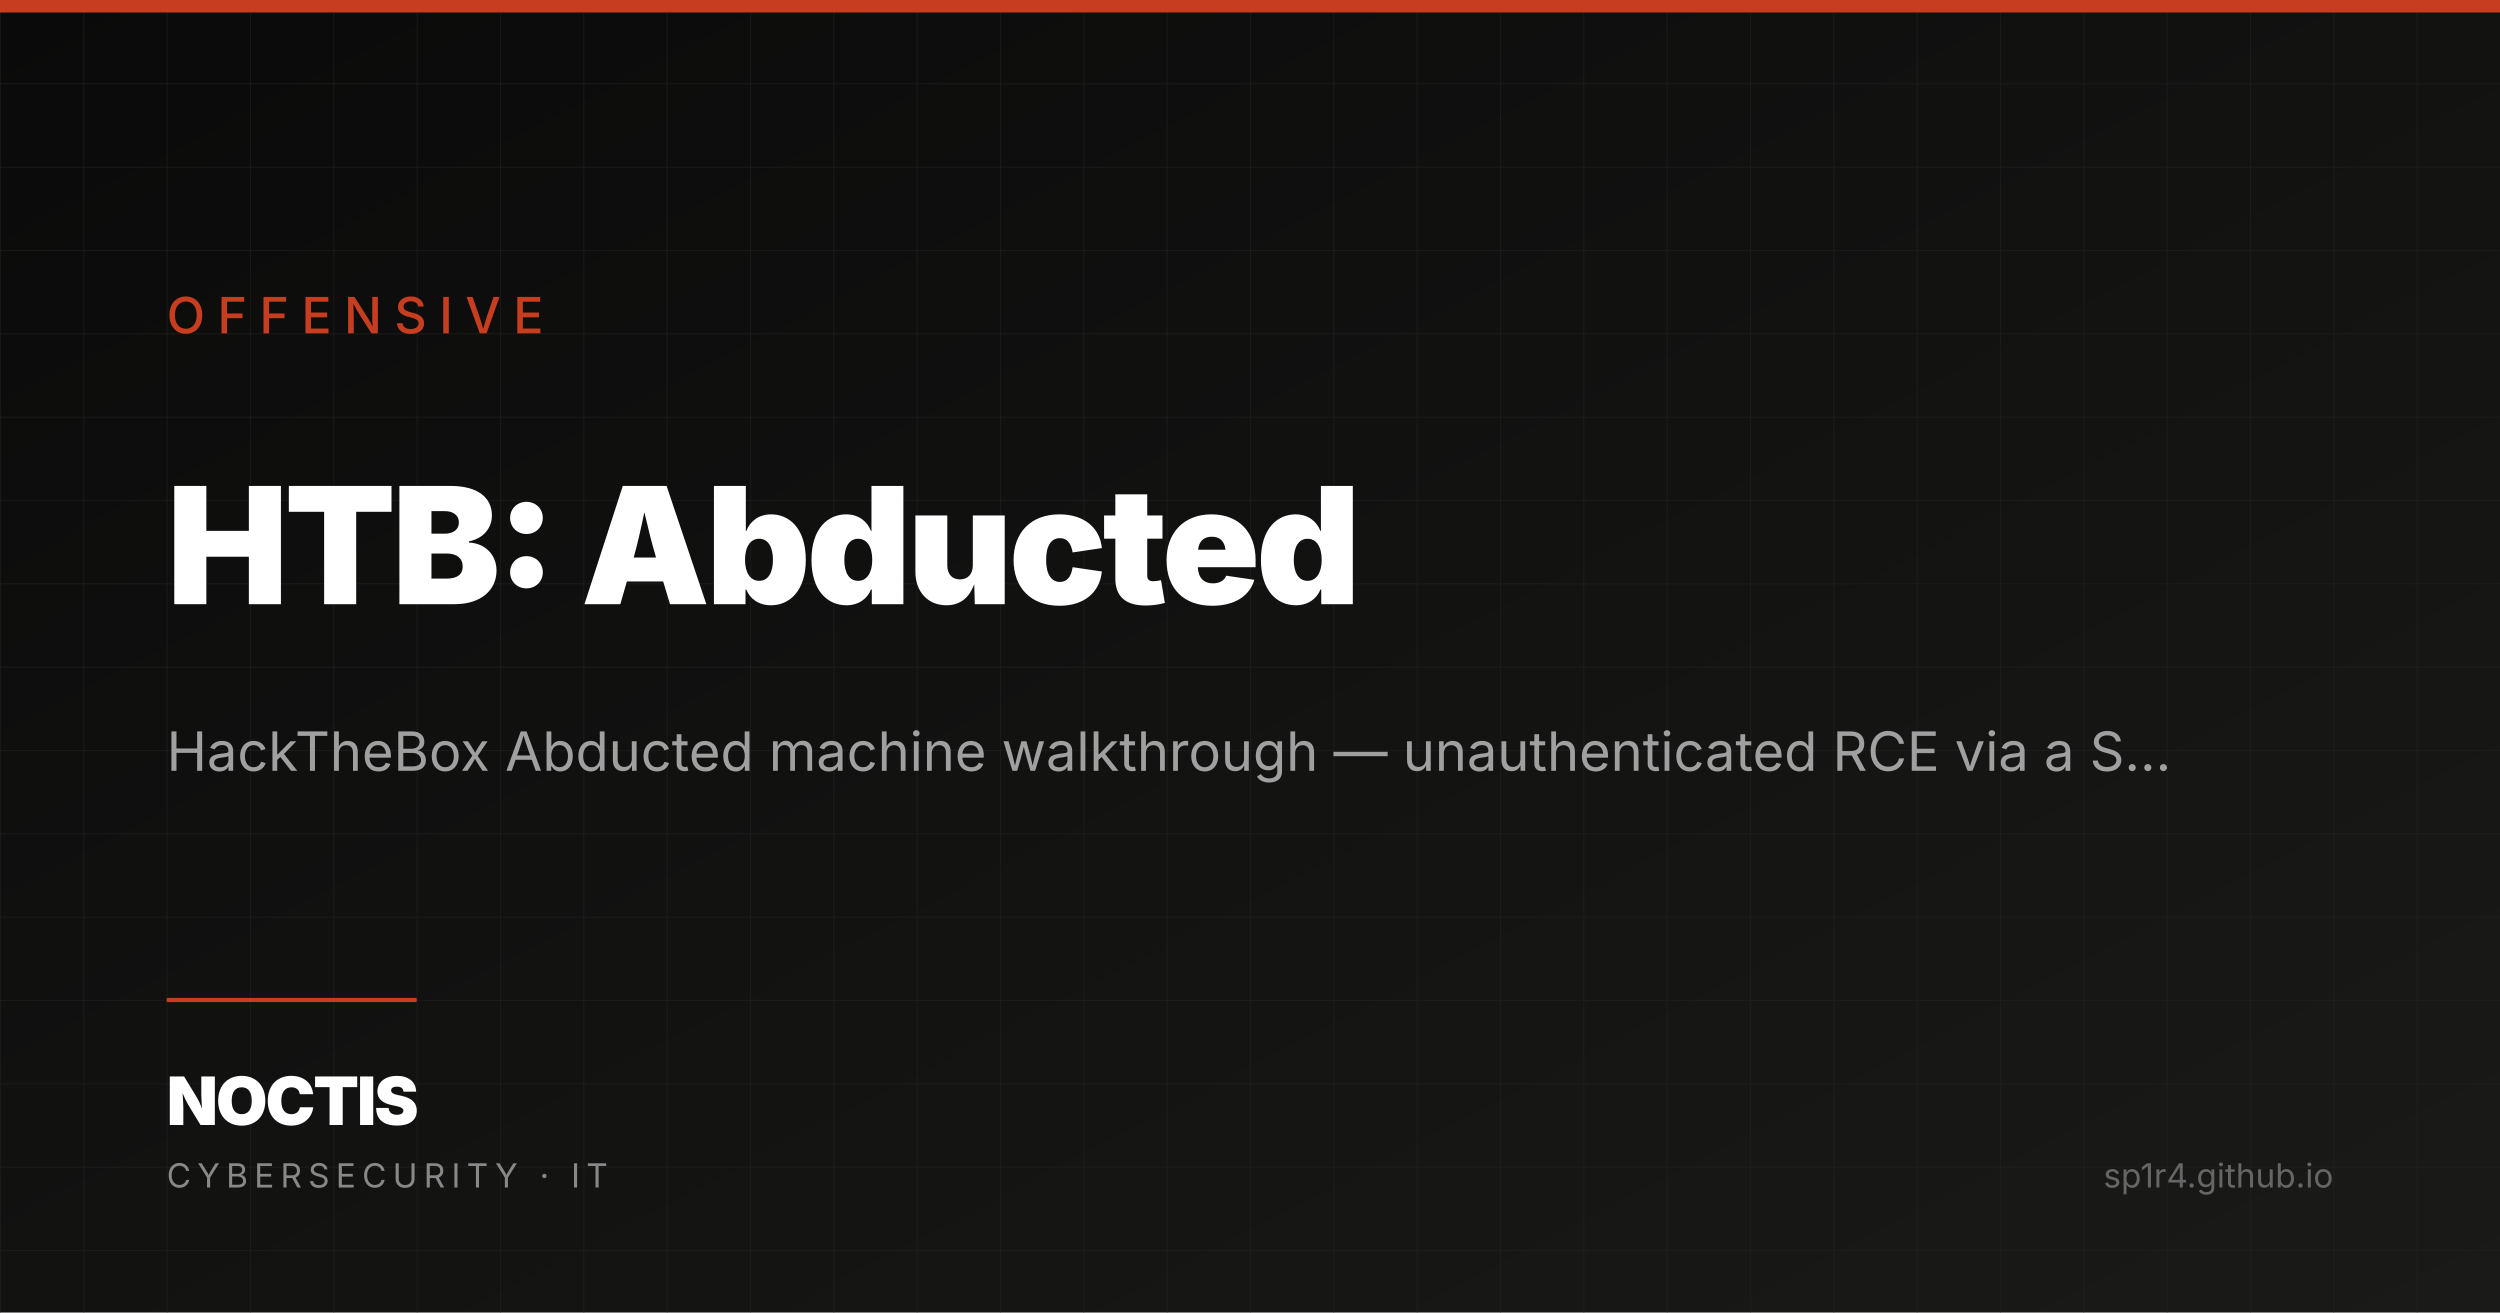
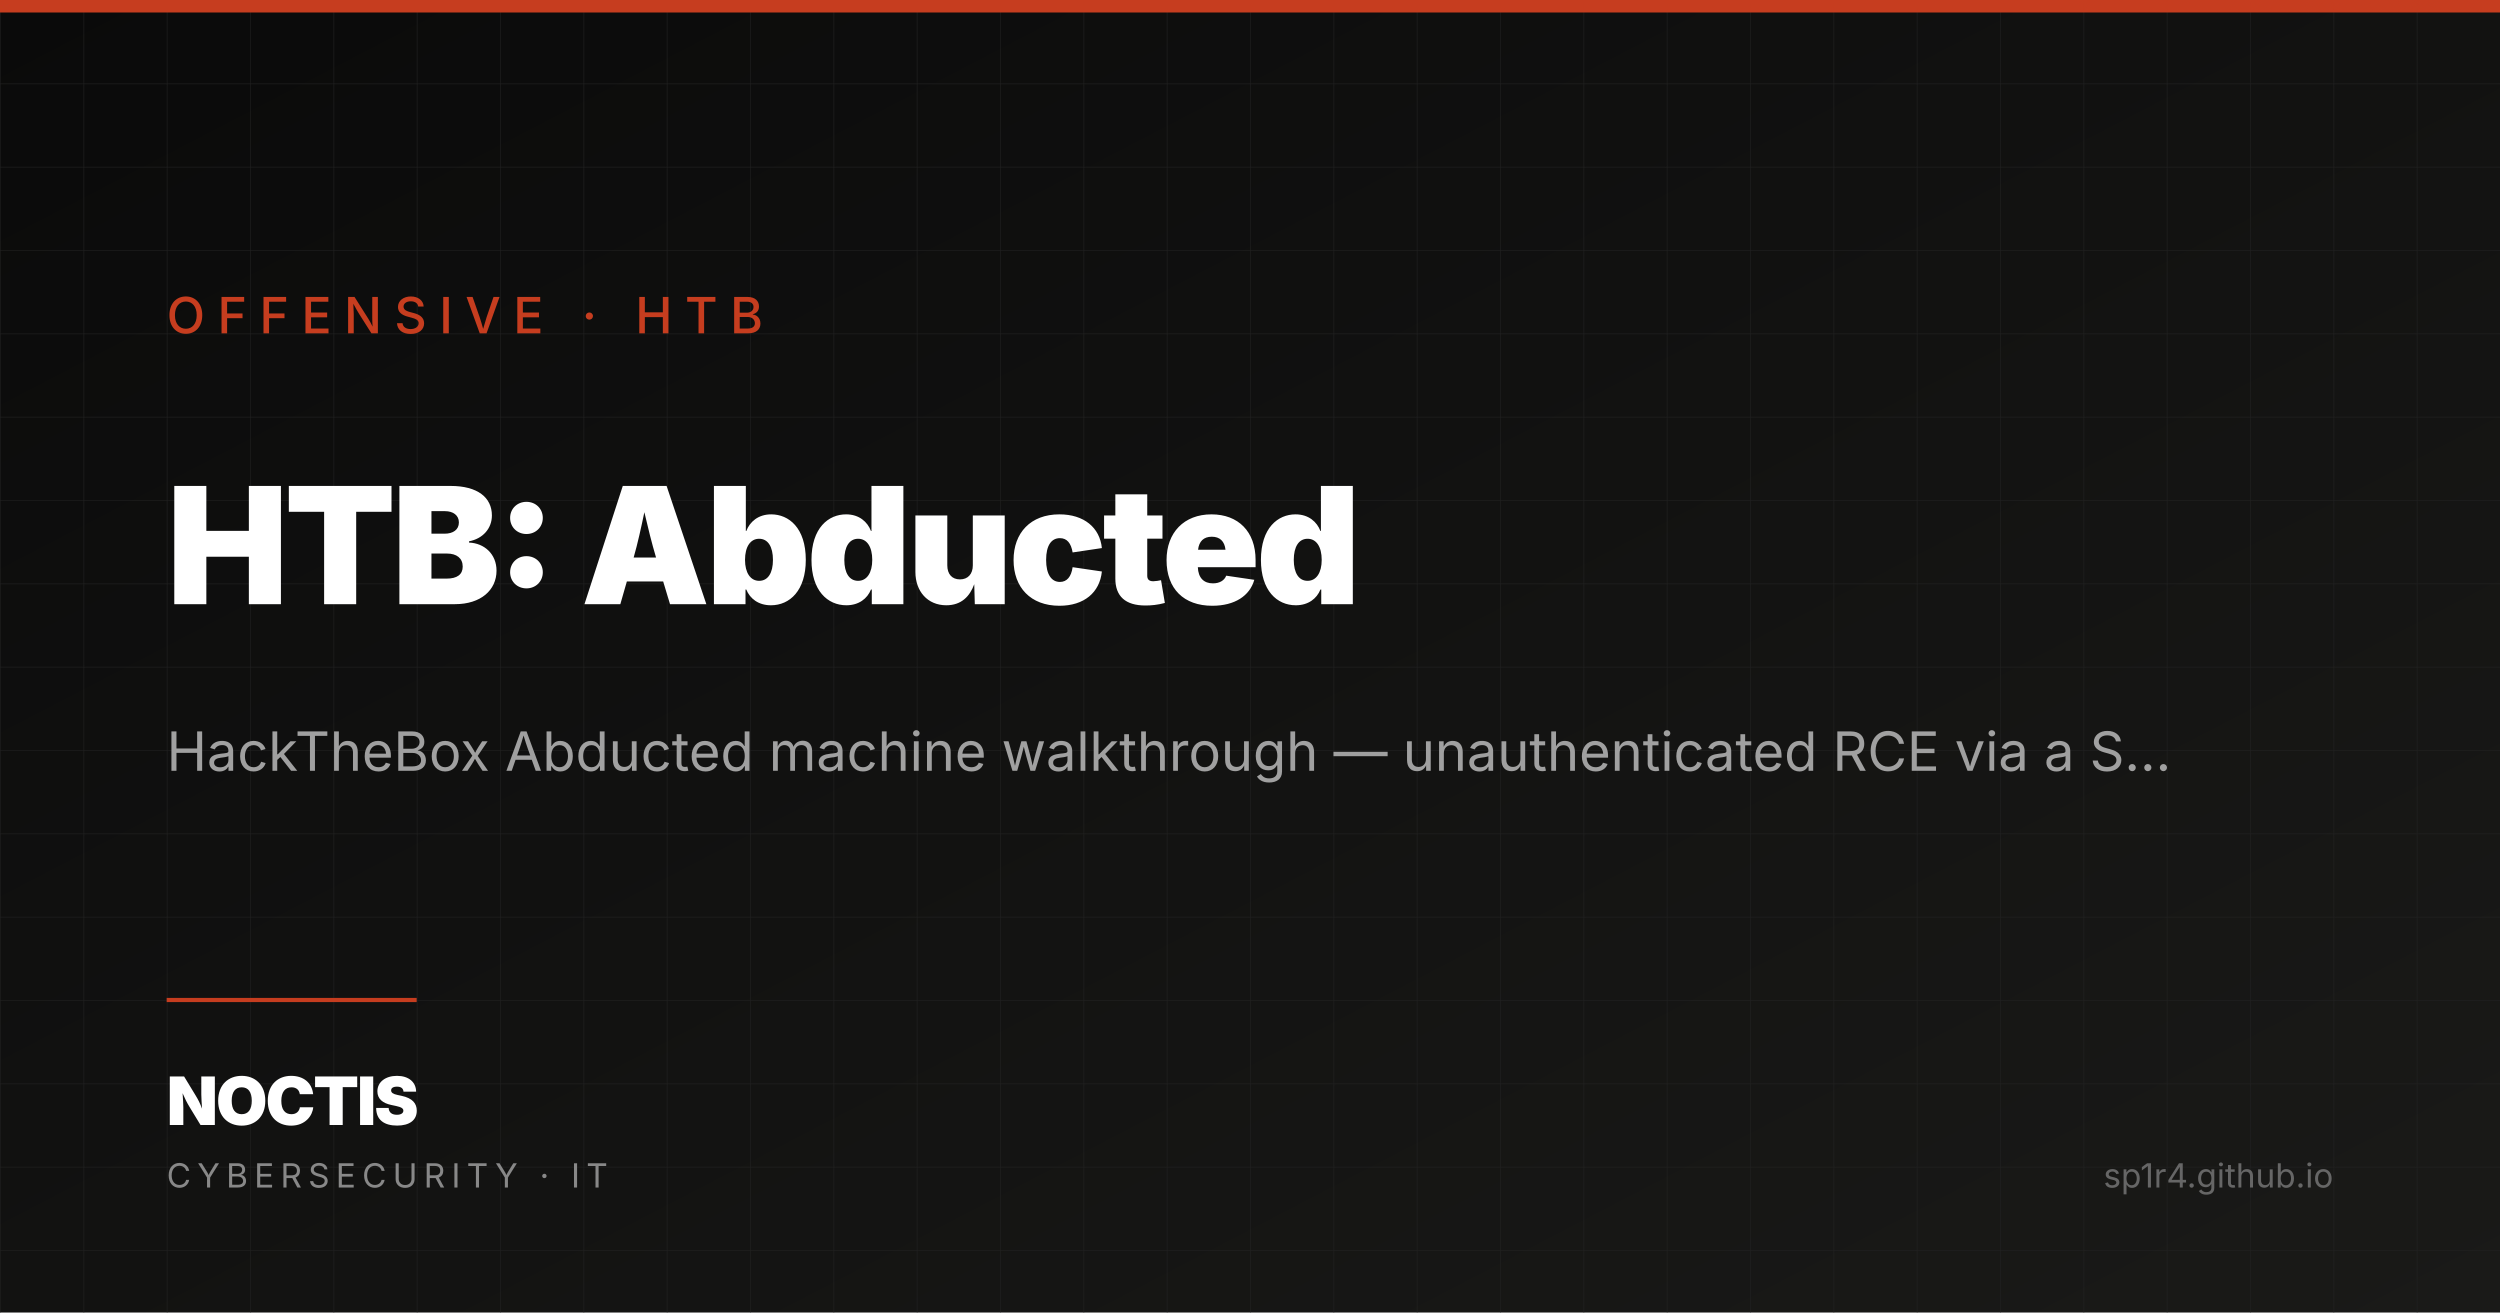
<svg xmlns="http://www.w3.org/2000/svg" viewBox="0 0 1200 630" width="1200" height="630">
  <defs>
    <linearGradient id="bg" x1="0" y1="0" x2="1" y2="1">
      <stop offset="0%" stop-color="#0a0a0a" />
      <stop offset="100%" stop-color="#1a1a18" />
    </linearGradient>
    <pattern id="grid" width="40" height="40" patternUnits="userSpaceOnUse">
      <path d="M 40 0 L 0 0 0 40" fill="none" stroke="#222" stroke-width="0.5" />
    </pattern>
  </defs>
  <rect width="1200" height="630" fill="url(#bg)" />
  <rect width="1200" height="630" fill="url(#grid)" />
  <rect x="0" y="0" width="1200" height="6" fill="#c63d1f" />
-   <text x="80" y="160" font-family="Inter, Helvetica, Arial, sans-serif" font-size="24" font-weight="500" fill="#c63d1f" letter-spacing="6">OFFENSIVE</text>
+   <text x="80" y="160" font-family="Inter, Helvetica, Arial, sans-serif" font-size="24" font-weight="500" fill="#c63d1f" letter-spacing="6">OFFENSIVE · HTB</text>
  <text x="80" y="290" font-family="Inter, Helvetica, Arial, sans-serif" font-size="78" font-weight="900" fill="#ffffff" letter-spacing="-2">HTB: Abducted</text>
  <text x="80" y="370" font-family="Inter, Helvetica, Arial, sans-serif" font-size="26" font-weight="400" fill="#a0a0a0">HackTheBox Abducted machine walkthrough — unauthenticated RCE via a S…</text>
  <line x1="80" y1="480" x2="200" y2="480" stroke="#c63d1f" stroke-width="2" />
  <text x="80" y="540" font-family="Inter, Helvetica, Arial, sans-serif" font-size="32" font-weight="900" fill="#ffffff" letter-spacing="-1">NOCTIS</text>
  <text x="80" y="570" font-family="Inter, Helvetica, Arial, sans-serif" font-size="16" font-weight="400" fill="#888" letter-spacing="3">CYBERSECURITY · IT</text>
  <text x="1120" y="570" font-family="Inter, Helvetica, Arial, sans-serif" font-size="16" font-weight="400" fill="#666" text-anchor="end">sp1r4.github.io</text>
</svg>
